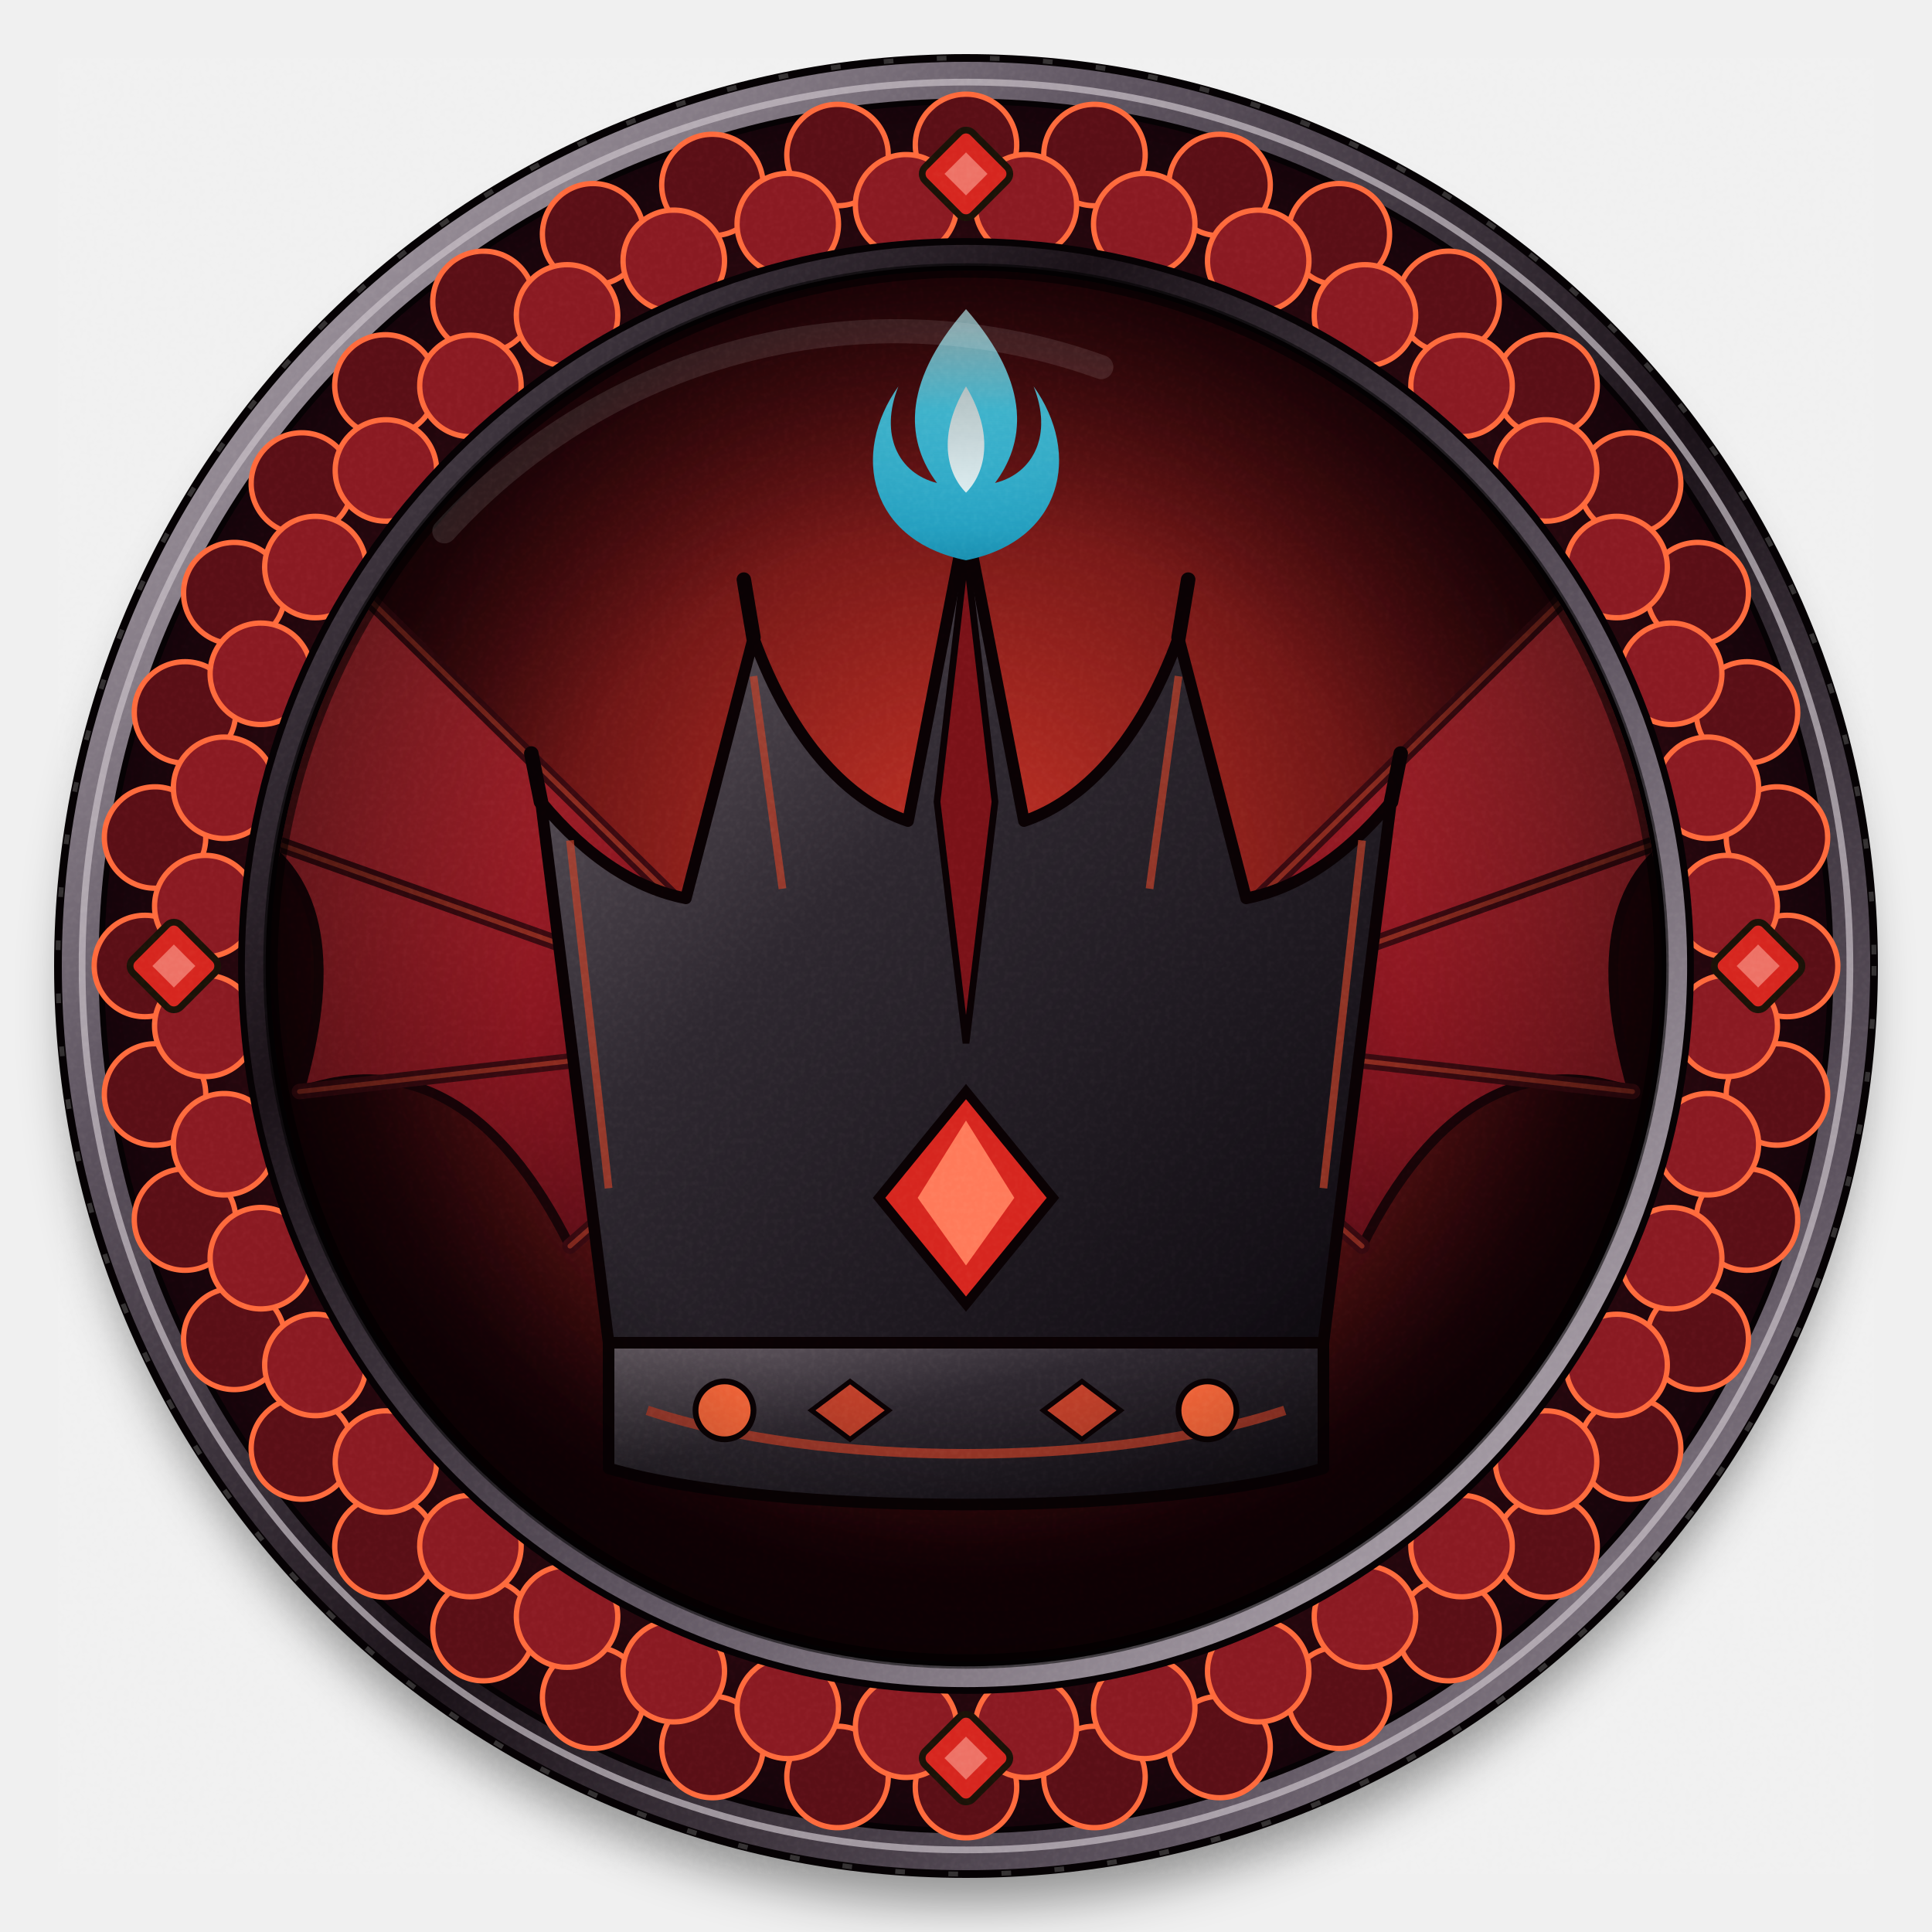
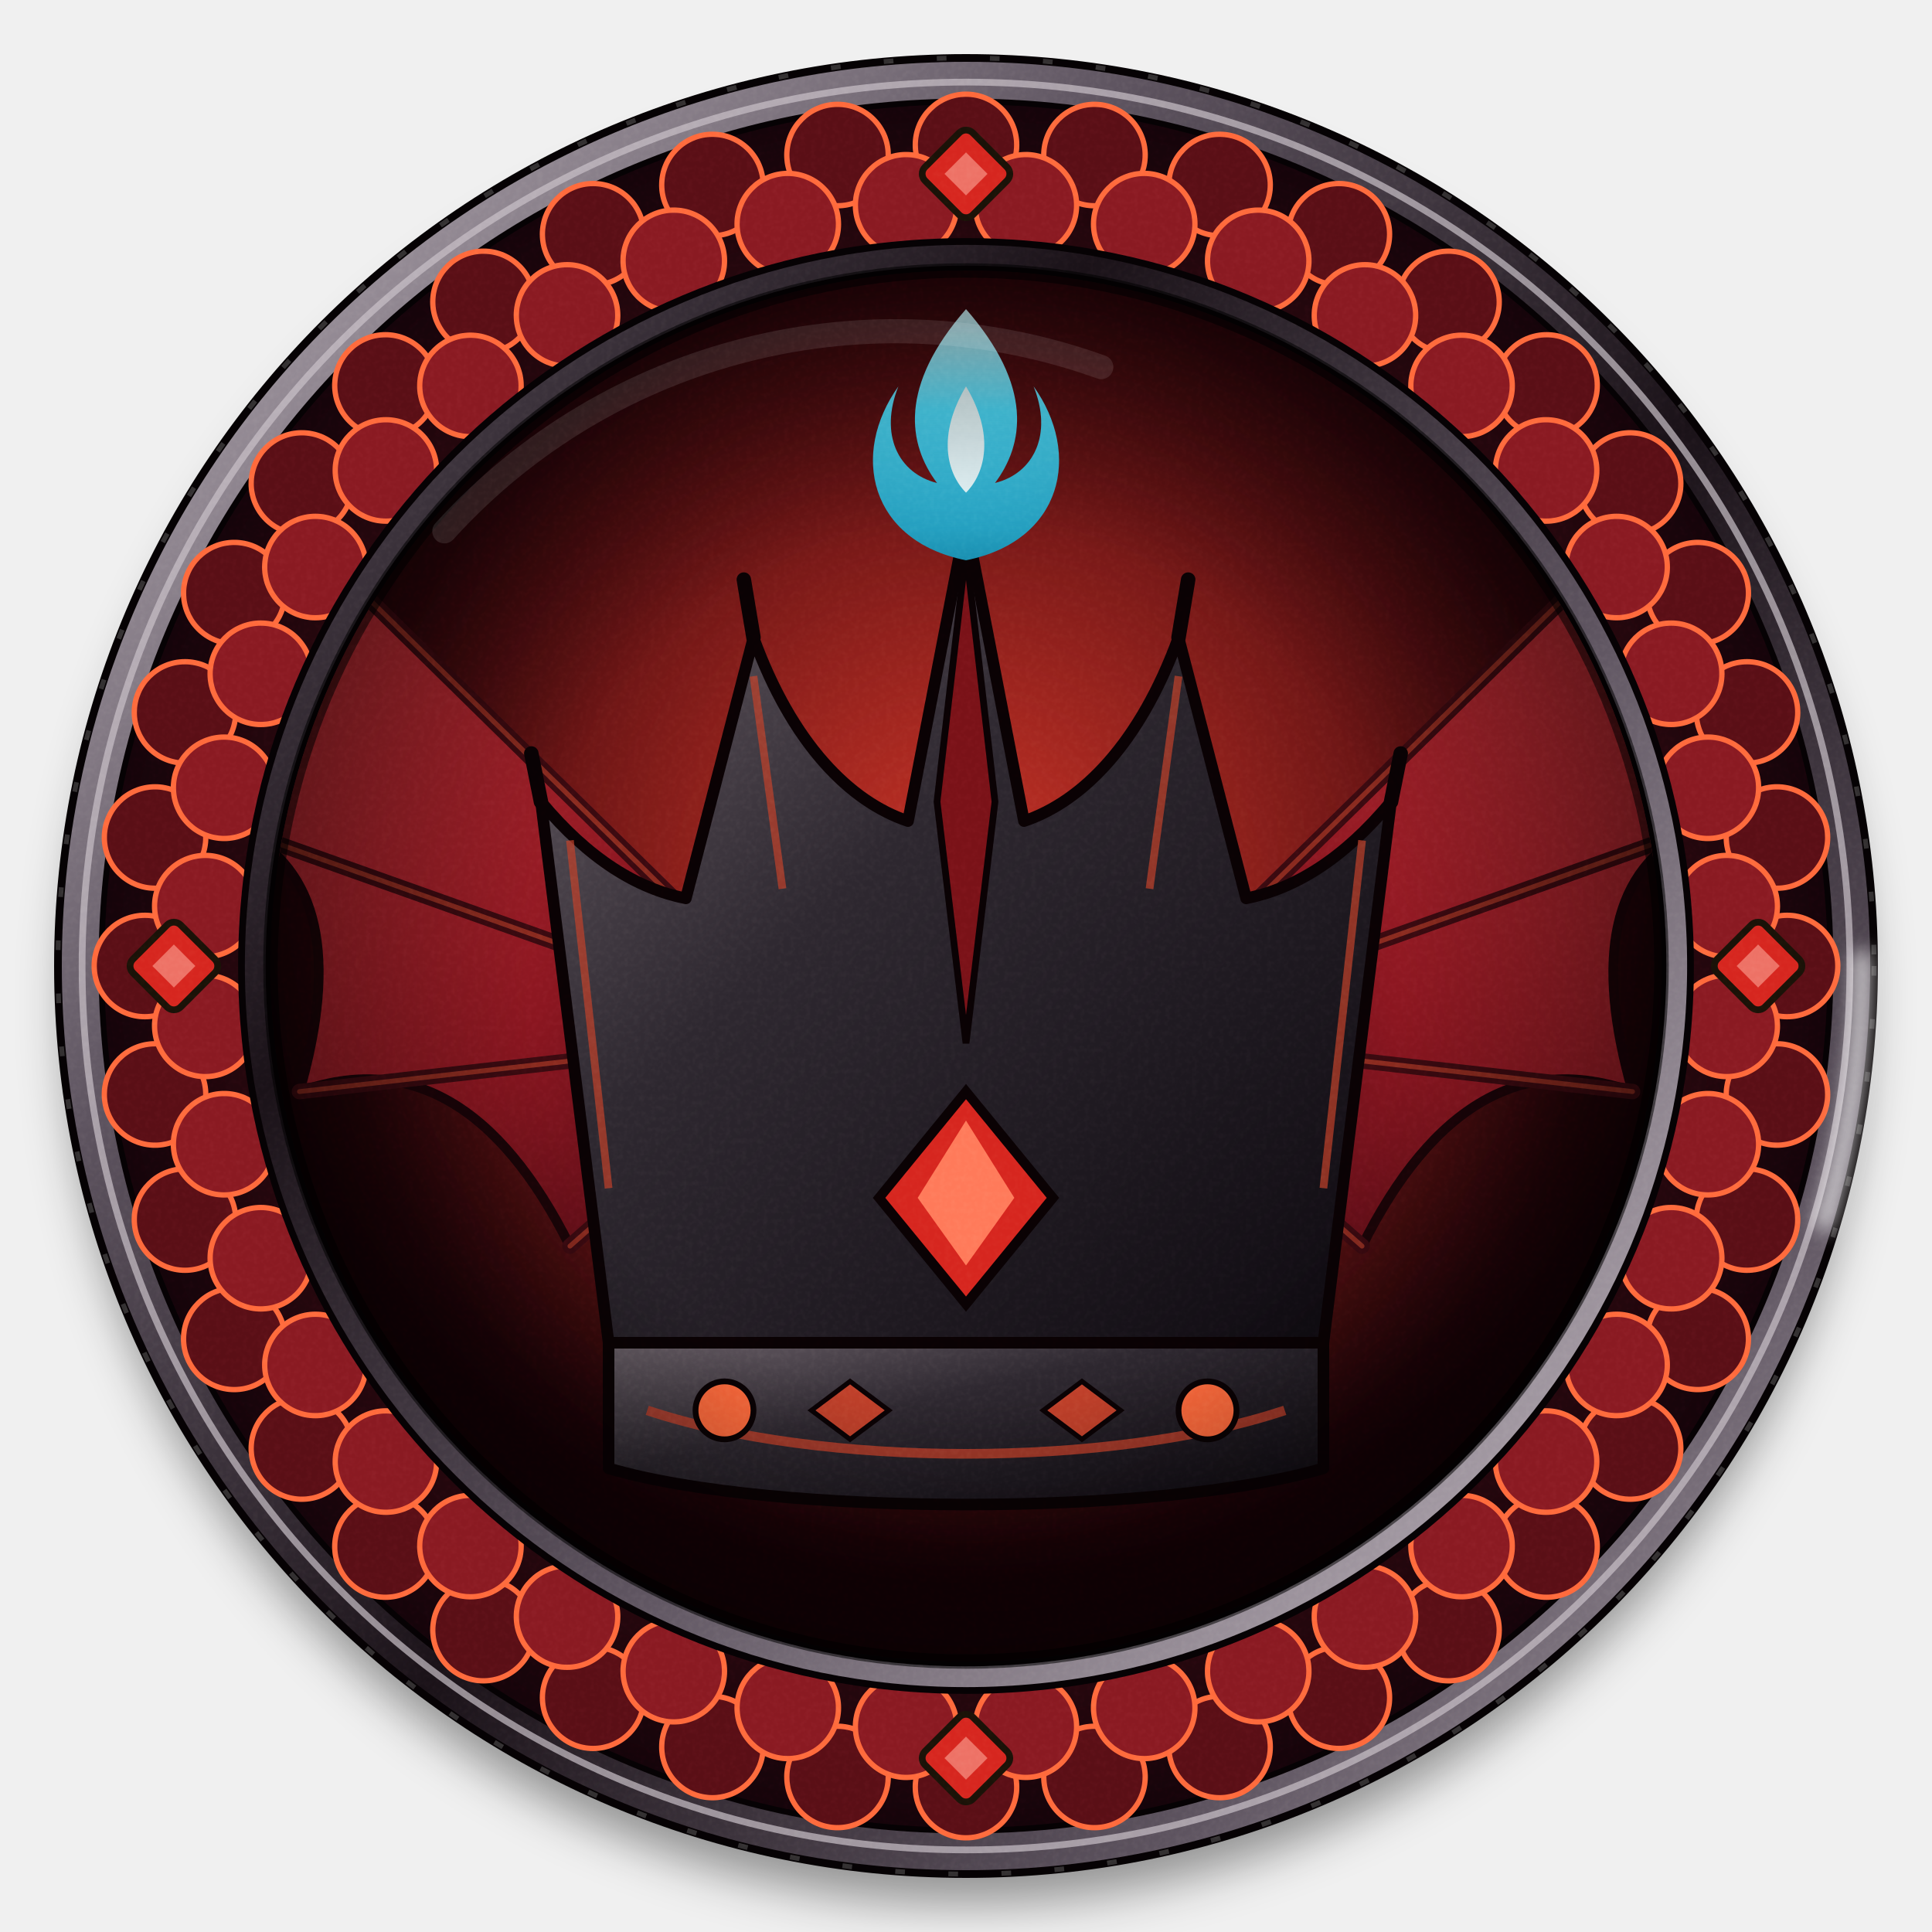
<svg xmlns="http://www.w3.org/2000/svg" width="400" height="400" viewBox="0 0 400 400" role="img" aria-label="Вальрадис">
  <defs>
-     <style>.v-flame{transform-box:fill-box;transform-origin:50% 100%;animation:v-fl 1.5s ease-in-out infinite alternate}@keyframes v-fl{from{transform:translate(200px,98px) scale(1,.9)}to{transform:translate(200px,98px) scale(.9,1.1)}}
+     <style>.v-br{transform-box:fill-box;transform-origin:center;animation:v-br 7s ease-in-out infinite alternate}@keyframes v-br{from{transform:translateY(1.5px) scale(.996)}to{transform:translateY(-2px) scale(1.012)}}.v-rim{transform-box:fill-box;transform-origin:center;animation:v-rim 8s linear infinite}@keyframes v-rim{to{transform:rotate(360deg)}}.v-gem{animation:v-gem 3s ease-in-out infinite}@keyframes v-gem{0%,100%{opacity:.7}50%{opacity:1}}.v-flame{transform-box:fill-box;transform-origin:50% 100%;animation:v-fl 1.5s ease-in-out infinite alternate}@keyframes v-fl{from{transform:translate(200px,98px) scale(1,.9)}to{transform:translate(200px,98px) scale(.9,1.1)}}
+ .v-wing{transform-box:fill-box;transform-origin:100% 55%;animation:v-wing 3.8s ease-in-out infinite alternate}@keyframes v-wing{from{transform:rotate(-3deg)}to{transform:rotate(4deg)}}
+ .v-pulse{animation:v-pulse 3s ease-in-out infinite alternate}@keyframes v-pulse{from{opacity:.55}to{opacity:1}}
+ .v-jw{animation:v-jw 1.8s ease-in-out infinite alternate}@keyframes v-jw{from{opacity:.45}to{opacity:1}}
+ .v-sc{animation:v-sc 3.6s ease-in-out infinite alternate}@keyframes v-sc{from{opacity:.72}to{opacity:1}}
.v-ash{opacity:0;animation:v-ash 6s ease-out infinite}@keyframes v-ash{0%{transform:translate(0,8px);opacity:0}25%{opacity:1}100%{transform:translate(-10px,-60px);opacity:0}}@media (prefers-reduced-motion:reduce){*{animation:none!important}}</style>
    <linearGradient id="v-metal" x1="0" y1="0" x2="1" y2="1">
      <stop offset="0" stop-color="#c9c0c8" />
      <stop offset=".3" stop-color="#5e5460" />
      <stop offset=".55" stop-color="#1a1218" />
      <stop offset=".8" stop-color="#5e5460" />
      <stop offset="1" stop-color="#c9c0c8" />
    </linearGradient>
    <linearGradient id="v-metal2" x1="1" y1="1" x2="0" y2="0">
      <stop offset="0" stop-color="#c9c0c8" />
      <stop offset=".4" stop-color="#5e5460" />
      <stop offset=".7" stop-color="#1a1218" />
      <stop offset="1" stop-color="#5e5460" />
    </linearGradient>
    <radialGradient id="v-field" cx="200" cy="178" r="150" gradientUnits="userSpaceOnUse">
      <stop offset="0" stop-color="#8a1a20" />
      <stop offset=".6" stop-color="#4a0a10" />
      <stop offset="1" stop-color="#150206" />
    </radialGradient>
    <radialGradient id="v-vig" cx="200" cy="200" r="146" gradientUnits="userSpaceOnUse">
      <stop offset=".62" stop-color="#000" stop-opacity="0" />
      <stop offset="1" stop-color="#000" stop-opacity=".46" />
    </radialGradient>
    <radialGradient id="v-ringfill" cx="200" cy="200" r="180" gradientUnits="userSpaceOnUse">
      <stop offset=".78" stop-color="#2a080e" />
      <stop offset="1" stop-color="#14040a" />
    </radialGradient>
    <filter id="v-bl" x="-30%" y="-30%" width="160%" height="160%">
      <feGaussianBlur stdDeviation="5" />
    </filter>
    <filter id="v-bl2" x="-50%" y="-50%" width="200%" height="200%">
      <feGaussianBlur stdDeviation="2" />
    </filter>
    <filter id="v-grain" x="0" y="0" width="100%" height="100%">
      <feTurbulence type="fractalNoise" baseFrequency=".9" numOctaves="2" seed="4" />
      <feColorMatrix type="matrix" values="0 0 0 0 1  0 0 0 0 .95  0 0 0 0 .85  0 0 0 .7 -.28" />
    </filter>
    <clipPath id="v-clip">
      <circle cx="200" cy="200" r="144" />
    </clipPath>
+     <clipPath id="v-rim">
+       <circle cx="200" cy="200" r="188" />
+     </clipPath>
    <linearGradient id="v-iron" x1="0" y1="0" x2="1" y2="1">
      <stop offset="0" stop-color="#6a6068" />
      <stop offset=".4" stop-color="#2e2830" />
      <stop offset="1" stop-color="#0e0a10" />
    </linearGradient>
    <linearGradient id="v-mem" x1="0" y1="0" x2="1" y2="1">
      <stop offset="0" stop-color="#d0343a" />
      <stop offset=".6" stop-color="#8a1620" />
      <stop offset="1" stop-color="#3a0710" />
    </linearGradient>
    <radialGradient id="v-aura">
      <stop offset="0" stop-color="#ff4a2a" stop-opacity=".5" />
      <stop offset="1" stop-color="#ff4a2a" stop-opacity="0" />
    </radialGradient>
    <linearGradient id="v-soul" x1="0" y1="1" x2="0" y2="0">
      <stop offset="0" stop-color="#1a8fb0" />
      <stop offset=".6" stop-color="#4fe0ff" />
      <stop offset="1" stop-color="#d8fbff" />
    </linearGradient>
  </defs>
  <circle cx="200" cy="208" r="186" fill="#000" opacity=".4" filter="url(#v-bl)" />
  <circle cx="200" cy="200" r="188" fill="url(#v-metal)" />
  <circle cx="200" cy="200" r="188" fill="none" stroke="#060204" stroke-width="1.6" />
  <circle cx="200" cy="200" r="183" fill="none" stroke="#c9c0c8" stroke-width="1.4" opacity=".7" />
  <circle cx="200" cy="200" r="179" fill="url(#v-ringfill)" stroke="#060204" stroke-width="1.2" />
-   <circle cx="370.0" cy="200.0" r="10.5" fill="#5a0f16" stroke="#ff6a3c" stroke-width="1.1" />
-   <circle cx="367.9" cy="226.6" r="10.5" fill="#5a0f16" stroke="#ff6a3c" stroke-width="1.1" />
-   <circle cx="361.7" cy="252.5" r="10.5" fill="#5a0f16" stroke="#ff6a3c" stroke-width="1.1" />
-   <circle cx="351.5" cy="277.2" r="10.5" fill="#5a0f16" stroke="#ff6a3c" stroke-width="1.1" />
-   <circle cx="337.5" cy="299.9" r="10.5" fill="#5a0f16" stroke="#ff6a3c" stroke-width="1.1" />
-   <circle cx="320.2" cy="320.2" r="10.5" fill="#5a0f16" stroke="#ff6a3c" stroke-width="1.1" />
-   <circle cx="299.9" cy="337.5" r="10.5" fill="#5a0f16" stroke="#ff6a3c" stroke-width="1.1" />
-   <circle cx="277.2" cy="351.5" r="10.5" fill="#5a0f16" stroke="#ff6a3c" stroke-width="1.1" />
-   <circle cx="252.5" cy="361.7" r="10.5" fill="#5a0f16" stroke="#ff6a3c" stroke-width="1.1" />
-   <circle cx="226.6" cy="367.9" r="10.5" fill="#5a0f16" stroke="#ff6a3c" stroke-width="1.1" />
-   <circle cx="200.0" cy="370.0" r="10.5" fill="#5a0f16" stroke="#ff6a3c" stroke-width="1.1" />
-   <circle cx="173.4" cy="367.9" r="10.5" fill="#5a0f16" stroke="#ff6a3c" stroke-width="1.1" />
-   <circle cx="147.5" cy="361.7" r="10.5" fill="#5a0f16" stroke="#ff6a3c" stroke-width="1.1" />
-   <circle cx="122.8" cy="351.5" r="10.5" fill="#5a0f16" stroke="#ff6a3c" stroke-width="1.1" />
-   <circle cx="100.1" cy="337.5" r="10.5" fill="#5a0f16" stroke="#ff6a3c" stroke-width="1.1" />
-   <circle cx="79.8" cy="320.2" r="10.5" fill="#5a0f16" stroke="#ff6a3c" stroke-width="1.1" />
-   <circle cx="62.5" cy="299.9" r="10.5" fill="#5a0f16" stroke="#ff6a3c" stroke-width="1.1" />
-   <circle cx="48.5" cy="277.2" r="10.5" fill="#5a0f16" stroke="#ff6a3c" stroke-width="1.1" />
-   <circle cx="38.3" cy="252.5" r="10.5" fill="#5a0f16" stroke="#ff6a3c" stroke-width="1.1" />
-   <circle cx="32.1" cy="226.6" r="10.5" fill="#5a0f16" stroke="#ff6a3c" stroke-width="1.1" />
-   <circle cx="30.0" cy="200.0" r="10.5" fill="#5a0f16" stroke="#ff6a3c" stroke-width="1.1" />
-   <circle cx="32.1" cy="173.4" r="10.5" fill="#5a0f16" stroke="#ff6a3c" stroke-width="1.1" />
-   <circle cx="38.3" cy="147.5" r="10.5" fill="#5a0f16" stroke="#ff6a3c" stroke-width="1.1" />
-   <circle cx="48.5" cy="122.8" r="10.5" fill="#5a0f16" stroke="#ff6a3c" stroke-width="1.1" />
-   <circle cx="62.5" cy="100.1" r="10.5" fill="#5a0f16" stroke="#ff6a3c" stroke-width="1.1" />
-   <circle cx="79.8" cy="79.8" r="10.5" fill="#5a0f16" stroke="#ff6a3c" stroke-width="1.1" />
-   <circle cx="100.1" cy="62.5" r="10.5" fill="#5a0f16" stroke="#ff6a3c" stroke-width="1.1" />
-   <circle cx="122.8" cy="48.5" r="10.5" fill="#5a0f16" stroke="#ff6a3c" stroke-width="1.1" />
-   <circle cx="147.5" cy="38.3" r="10.5" fill="#5a0f16" stroke="#ff6a3c" stroke-width="1.1" />
-   <circle cx="173.4" cy="32.1" r="10.5" fill="#5a0f16" stroke="#ff6a3c" stroke-width="1.1" />
-   <circle cx="200.0" cy="30.0" r="10.5" fill="#5a0f16" stroke="#ff6a3c" stroke-width="1.1" />
-   <circle cx="226.6" cy="32.1" r="10.5" fill="#5a0f16" stroke="#ff6a3c" stroke-width="1.1" />
-   <circle cx="252.5" cy="38.3" r="10.5" fill="#5a0f16" stroke="#ff6a3c" stroke-width="1.1" />
-   <circle cx="277.2" cy="48.5" r="10.5" fill="#5a0f16" stroke="#ff6a3c" stroke-width="1.1" />
-   <circle cx="299.9" cy="62.5" r="10.5" fill="#5a0f16" stroke="#ff6a3c" stroke-width="1.1" />
-   <circle cx="320.2" cy="79.8" r="10.5" fill="#5a0f16" stroke="#ff6a3c" stroke-width="1.1" />
-   <circle cx="337.5" cy="100.1" r="10.5" fill="#5a0f16" stroke="#ff6a3c" stroke-width="1.1" />
-   <circle cx="351.5" cy="122.8" r="10.5" fill="#5a0f16" stroke="#ff6a3c" stroke-width="1.1" />
-   <circle cx="361.7" cy="147.5" r="10.5" fill="#5a0f16" stroke="#ff6a3c" stroke-width="1.1" />
-   <circle cx="367.9" cy="173.4" r="10.5" fill="#5a0f16" stroke="#ff6a3c" stroke-width="1.1" />
-   <circle cx="357.5" cy="212.4" r="10.5" fill="#8a1a22" stroke="#ff6a3c" stroke-width="1.1" />
-   <circle cx="353.6" cy="236.9" r="10.5" fill="#8a1a22" stroke="#ff6a3c" stroke-width="1.1" />
-   <circle cx="346.0" cy="260.5" r="10.5" fill="#8a1a22" stroke="#ff6a3c" stroke-width="1.1" />
-   <circle cx="334.7" cy="282.6" r="10.5" fill="#8a1a22" stroke="#ff6a3c" stroke-width="1.1" />
-   <circle cx="320.1" cy="302.6" r="10.5" fill="#8a1a22" stroke="#ff6a3c" stroke-width="1.1" />
-   <circle cx="302.6" cy="320.1" r="10.5" fill="#8a1a22" stroke="#ff6a3c" stroke-width="1.1" />
-   <circle cx="282.6" cy="334.7" r="10.5" fill="#8a1a22" stroke="#ff6a3c" stroke-width="1.1" />
-   <circle cx="260.5" cy="346.0" r="10.5" fill="#8a1a22" stroke="#ff6a3c" stroke-width="1.1" />
-   <circle cx="236.9" cy="353.6" r="10.5" fill="#8a1a22" stroke="#ff6a3c" stroke-width="1.1" />
-   <circle cx="212.4" cy="357.5" r="10.5" fill="#8a1a22" stroke="#ff6a3c" stroke-width="1.1" />
-   <circle cx="187.6" cy="357.5" r="10.5" fill="#8a1a22" stroke="#ff6a3c" stroke-width="1.1" />
-   <circle cx="163.1" cy="353.6" r="10.5" fill="#8a1a22" stroke="#ff6a3c" stroke-width="1.1" />
-   <circle cx="139.5" cy="346.0" r="10.5" fill="#8a1a22" stroke="#ff6a3c" stroke-width="1.1" />
-   <circle cx="117.4" cy="334.7" r="10.5" fill="#8a1a22" stroke="#ff6a3c" stroke-width="1.1" />
-   <circle cx="97.4" cy="320.1" r="10.5" fill="#8a1a22" stroke="#ff6a3c" stroke-width="1.1" />
-   <circle cx="79.9" cy="302.6" r="10.5" fill="#8a1a22" stroke="#ff6a3c" stroke-width="1.1" />
-   <circle cx="65.3" cy="282.6" r="10.5" fill="#8a1a22" stroke="#ff6a3c" stroke-width="1.1" />
-   <circle cx="54.0" cy="260.5" r="10.5" fill="#8a1a22" stroke="#ff6a3c" stroke-width="1.1" />
-   <circle cx="46.4" cy="236.9" r="10.5" fill="#8a1a22" stroke="#ff6a3c" stroke-width="1.1" />
-   <circle cx="42.5" cy="212.4" r="10.5" fill="#8a1a22" stroke="#ff6a3c" stroke-width="1.1" />
-   <circle cx="42.5" cy="187.6" r="10.5" fill="#8a1a22" stroke="#ff6a3c" stroke-width="1.1" />
-   <circle cx="46.4" cy="163.1" r="10.5" fill="#8a1a22" stroke="#ff6a3c" stroke-width="1.1" />
-   <circle cx="54.0" cy="139.5" r="10.5" fill="#8a1a22" stroke="#ff6a3c" stroke-width="1.1" />
-   <circle cx="65.3" cy="117.4" r="10.5" fill="#8a1a22" stroke="#ff6a3c" stroke-width="1.1" />
-   <circle cx="79.9" cy="97.4" r="10.5" fill="#8a1a22" stroke="#ff6a3c" stroke-width="1.1" />
-   <circle cx="97.4" cy="79.9" r="10.5" fill="#8a1a22" stroke="#ff6a3c" stroke-width="1.1" />
-   <circle cx="117.4" cy="65.3" r="10.5" fill="#8a1a22" stroke="#ff6a3c" stroke-width="1.1" />
-   <circle cx="139.5" cy="54.0" r="10.5" fill="#8a1a22" stroke="#ff6a3c" stroke-width="1.1" />
-   <circle cx="163.1" cy="46.4" r="10.5" fill="#8a1a22" stroke="#ff6a3c" stroke-width="1.1" />
-   <circle cx="187.6" cy="42.5" r="10.5" fill="#8a1a22" stroke="#ff6a3c" stroke-width="1.1" />
-   <circle cx="212.4" cy="42.5" r="10.5" fill="#8a1a22" stroke="#ff6a3c" stroke-width="1.1" />
-   <circle cx="236.9" cy="46.4" r="10.5" fill="#8a1a22" stroke="#ff6a3c" stroke-width="1.1" />
-   <circle cx="260.5" cy="54.0" r="10.5" fill="#8a1a22" stroke="#ff6a3c" stroke-width="1.1" />
-   <circle cx="282.6" cy="65.3" r="10.5" fill="#8a1a22" stroke="#ff6a3c" stroke-width="1.1" />
-   <circle cx="302.6" cy="79.9" r="10.5" fill="#8a1a22" stroke="#ff6a3c" stroke-width="1.1" />
-   <circle cx="320.1" cy="97.4" r="10.5" fill="#8a1a22" stroke="#ff6a3c" stroke-width="1.1" />
-   <circle cx="334.7" cy="117.4" r="10.5" fill="#8a1a22" stroke="#ff6a3c" stroke-width="1.1" />
-   <circle cx="346.0" cy="139.5" r="10.5" fill="#8a1a22" stroke="#ff6a3c" stroke-width="1.1" />
-   <circle cx="353.6" cy="163.1" r="10.5" fill="#8a1a22" stroke="#ff6a3c" stroke-width="1.1" />
-   <circle cx="357.5" cy="187.6" r="10.5" fill="#8a1a22" stroke="#ff6a3c" stroke-width="1.1" />
+   <circle class="v-sc" style="animation-delay:0.0s" cx="370.0" cy="200.0" r="10.5" fill="#5a0f16" stroke="#ff6a3c" stroke-width="1.1" />
+   <circle class="v-sc" style="animation-delay:0.4s" cx="367.9" cy="226.6" r="10.5" fill="#5a0f16" stroke="#ff6a3c" stroke-width="1.1" />
+   <circle class="v-sc" style="animation-delay:0.8s" cx="361.7" cy="252.5" r="10.5" fill="#5a0f16" stroke="#ff6a3c" stroke-width="1.1" />
+   <circle class="v-sc" style="animation-delay:1.2s" cx="351.5" cy="277.2" r="10.5" fill="#5a0f16" stroke="#ff6a3c" stroke-width="1.1" />
+   <circle class="v-sc" style="animation-delay:1.6s" cx="337.5" cy="299.9" r="10.5" fill="#5a0f16" stroke="#ff6a3c" stroke-width="1.1" />
+   <circle class="v-sc" style="animation-delay:2.0s" cx="320.2" cy="320.2" r="10.5" fill="#5a0f16" stroke="#ff6a3c" stroke-width="1.1" />
+   <circle class="v-sc" style="animation-delay:2.4s" cx="299.9" cy="337.5" r="10.5" fill="#5a0f16" stroke="#ff6a3c" stroke-width="1.1" />
+   <circle class="v-sc" style="animation-delay:2.8s" cx="277.2" cy="351.5" r="10.5" fill="#5a0f16" stroke="#ff6a3c" stroke-width="1.1" />
+   <circle class="v-sc" style="animation-delay:3.2s" cx="252.5" cy="361.7" r="10.5" fill="#5a0f16" stroke="#ff6a3c" stroke-width="1.1" />
+   <circle class="v-sc" style="animation-delay:0.0s" cx="226.6" cy="367.9" r="10.5" fill="#5a0f16" stroke="#ff6a3c" stroke-width="1.1" />
+   <circle class="v-sc" style="animation-delay:0.4s" cx="200.0" cy="370.0" r="10.5" fill="#5a0f16" stroke="#ff6a3c" stroke-width="1.1" />
+   <circle class="v-sc" style="animation-delay:0.8s" cx="173.4" cy="367.9" r="10.5" fill="#5a0f16" stroke="#ff6a3c" stroke-width="1.1" />
+   <circle class="v-sc" style="animation-delay:1.2s" cx="147.5" cy="361.7" r="10.5" fill="#5a0f16" stroke="#ff6a3c" stroke-width="1.1" />
+   <circle class="v-sc" style="animation-delay:1.6s" cx="122.8" cy="351.5" r="10.5" fill="#5a0f16" stroke="#ff6a3c" stroke-width="1.1" />
+   <circle class="v-sc" style="animation-delay:2.0s" cx="100.1" cy="337.5" r="10.5" fill="#5a0f16" stroke="#ff6a3c" stroke-width="1.1" />
+   <circle class="v-sc" style="animation-delay:2.4s" cx="79.8" cy="320.2" r="10.5" fill="#5a0f16" stroke="#ff6a3c" stroke-width="1.1" />
+   <circle class="v-sc" style="animation-delay:2.8s" cx="62.5" cy="299.9" r="10.5" fill="#5a0f16" stroke="#ff6a3c" stroke-width="1.1" />
+   <circle class="v-sc" style="animation-delay:3.2s" cx="48.5" cy="277.2" r="10.5" fill="#5a0f16" stroke="#ff6a3c" stroke-width="1.1" />
+   <circle class="v-sc" style="animation-delay:0.0s" cx="38.3" cy="252.5" r="10.5" fill="#5a0f16" stroke="#ff6a3c" stroke-width="1.1" />
+   <circle class="v-sc" style="animation-delay:0.4s" cx="32.1" cy="226.6" r="10.5" fill="#5a0f16" stroke="#ff6a3c" stroke-width="1.1" />
+   <circle class="v-sc" style="animation-delay:0.8s" cx="30.0" cy="200.0" r="10.5" fill="#5a0f16" stroke="#ff6a3c" stroke-width="1.1" />
+   <circle class="v-sc" style="animation-delay:1.2s" cx="32.1" cy="173.4" r="10.5" fill="#5a0f16" stroke="#ff6a3c" stroke-width="1.1" />
+   <circle class="v-sc" style="animation-delay:1.6s" cx="38.3" cy="147.5" r="10.5" fill="#5a0f16" stroke="#ff6a3c" stroke-width="1.1" />
+   <circle class="v-sc" style="animation-delay:2.0s" cx="48.5" cy="122.8" r="10.5" fill="#5a0f16" stroke="#ff6a3c" stroke-width="1.1" />
+   <circle class="v-sc" style="animation-delay:2.4s" cx="62.5" cy="100.1" r="10.5" fill="#5a0f16" stroke="#ff6a3c" stroke-width="1.1" />
+   <circle class="v-sc" style="animation-delay:2.8s" cx="79.8" cy="79.8" r="10.5" fill="#5a0f16" stroke="#ff6a3c" stroke-width="1.1" />
+   <circle class="v-sc" style="animation-delay:3.2s" cx="100.1" cy="62.5" r="10.5" fill="#5a0f16" stroke="#ff6a3c" stroke-width="1.1" />
+   <circle class="v-sc" style="animation-delay:0.0s" cx="122.8" cy="48.5" r="10.5" fill="#5a0f16" stroke="#ff6a3c" stroke-width="1.1" />
+   <circle class="v-sc" style="animation-delay:0.4s" cx="147.5" cy="38.3" r="10.5" fill="#5a0f16" stroke="#ff6a3c" stroke-width="1.1" />
+   <circle class="v-sc" style="animation-delay:0.8s" cx="173.4" cy="32.1" r="10.5" fill="#5a0f16" stroke="#ff6a3c" stroke-width="1.1" />
+   <circle class="v-sc" style="animation-delay:1.2s" cx="200.0" cy="30.0" r="10.5" fill="#5a0f16" stroke="#ff6a3c" stroke-width="1.1" />
+   <circle class="v-sc" style="animation-delay:1.6s" cx="226.6" cy="32.1" r="10.5" fill="#5a0f16" stroke="#ff6a3c" stroke-width="1.1" />
+   <circle class="v-sc" style="animation-delay:2.0s" cx="252.5" cy="38.3" r="10.5" fill="#5a0f16" stroke="#ff6a3c" stroke-width="1.1" />
+   <circle class="v-sc" style="animation-delay:2.4s" cx="277.2" cy="48.5" r="10.5" fill="#5a0f16" stroke="#ff6a3c" stroke-width="1.1" />
+   <circle class="v-sc" style="animation-delay:2.8s" cx="299.9" cy="62.5" r="10.5" fill="#5a0f16" stroke="#ff6a3c" stroke-width="1.1" />
+   <circle class="v-sc" style="animation-delay:3.2s" cx="320.2" cy="79.8" r="10.5" fill="#5a0f16" stroke="#ff6a3c" stroke-width="1.1" />
+   <circle class="v-sc" style="animation-delay:0.0s" cx="337.5" cy="100.1" r="10.5" fill="#5a0f16" stroke="#ff6a3c" stroke-width="1.1" />
+   <circle class="v-sc" style="animation-delay:0.4s" cx="351.5" cy="122.8" r="10.5" fill="#5a0f16" stroke="#ff6a3c" stroke-width="1.1" />
+   <circle class="v-sc" style="animation-delay:0.8s" cx="361.7" cy="147.5" r="10.5" fill="#5a0f16" stroke="#ff6a3c" stroke-width="1.1" />
+   <circle class="v-sc" style="animation-delay:1.2s" cx="367.9" cy="173.4" r="10.5" fill="#5a0f16" stroke="#ff6a3c" stroke-width="1.1" />
+   <circle class="v-sc" style="animation-delay:0.2s" cx="357.5" cy="212.4" r="10.5" fill="#8a1a22" stroke="#ff6a3c" stroke-width="1.1" />
+   <circle class="v-sc" style="animation-delay:0.6s" cx="353.6" cy="236.9" r="10.5" fill="#8a1a22" stroke="#ff6a3c" stroke-width="1.1" />
+   <circle class="v-sc" style="animation-delay:1.0s" cx="346.0" cy="260.5" r="10.5" fill="#8a1a22" stroke="#ff6a3c" stroke-width="1.1" />
+   <circle class="v-sc" style="animation-delay:1.4s" cx="334.7" cy="282.6" r="10.5" fill="#8a1a22" stroke="#ff6a3c" stroke-width="1.1" />
+   <circle class="v-sc" style="animation-delay:1.8s" cx="320.1" cy="302.6" r="10.5" fill="#8a1a22" stroke="#ff6a3c" stroke-width="1.1" />
+   <circle class="v-sc" style="animation-delay:2.2s" cx="302.6" cy="320.1" r="10.5" fill="#8a1a22" stroke="#ff6a3c" stroke-width="1.1" />
+   <circle class="v-sc" style="animation-delay:2.6s" cx="282.6" cy="334.7" r="10.5" fill="#8a1a22" stroke="#ff6a3c" stroke-width="1.1" />
+   <circle class="v-sc" style="animation-delay:3.0s" cx="260.5" cy="346.0" r="10.5" fill="#8a1a22" stroke="#ff6a3c" stroke-width="1.1" />
+   <circle class="v-sc" style="animation-delay:3.4s" cx="236.9" cy="353.6" r="10.5" fill="#8a1a22" stroke="#ff6a3c" stroke-width="1.1" />
+   <circle class="v-sc" style="animation-delay:0.2s" cx="212.4" cy="357.5" r="10.5" fill="#8a1a22" stroke="#ff6a3c" stroke-width="1.1" />
+   <circle class="v-sc" style="animation-delay:0.6s" cx="187.6" cy="357.5" r="10.5" fill="#8a1a22" stroke="#ff6a3c" stroke-width="1.1" />
+   <circle class="v-sc" style="animation-delay:1.0s" cx="163.1" cy="353.6" r="10.5" fill="#8a1a22" stroke="#ff6a3c" stroke-width="1.1" />
+   <circle class="v-sc" style="animation-delay:1.4s" cx="139.5" cy="346.0" r="10.5" fill="#8a1a22" stroke="#ff6a3c" stroke-width="1.1" />
+   <circle class="v-sc" style="animation-delay:1.8s" cx="117.4" cy="334.7" r="10.5" fill="#8a1a22" stroke="#ff6a3c" stroke-width="1.1" />
+   <circle class="v-sc" style="animation-delay:2.2s" cx="97.4" cy="320.1" r="10.5" fill="#8a1a22" stroke="#ff6a3c" stroke-width="1.1" />
+   <circle class="v-sc" style="animation-delay:2.6s" cx="79.9" cy="302.6" r="10.5" fill="#8a1a22" stroke="#ff6a3c" stroke-width="1.1" />
+   <circle class="v-sc" style="animation-delay:3.0s" cx="65.3" cy="282.6" r="10.5" fill="#8a1a22" stroke="#ff6a3c" stroke-width="1.1" />
+   <circle class="v-sc" style="animation-delay:3.4s" cx="54.0" cy="260.5" r="10.5" fill="#8a1a22" stroke="#ff6a3c" stroke-width="1.1" />
+   <circle class="v-sc" style="animation-delay:0.2s" cx="46.4" cy="236.9" r="10.5" fill="#8a1a22" stroke="#ff6a3c" stroke-width="1.1" />
+   <circle class="v-sc" style="animation-delay:0.6s" cx="42.5" cy="212.4" r="10.5" fill="#8a1a22" stroke="#ff6a3c" stroke-width="1.1" />
+   <circle class="v-sc" style="animation-delay:1.0s" cx="42.5" cy="187.6" r="10.5" fill="#8a1a22" stroke="#ff6a3c" stroke-width="1.1" />
+   <circle class="v-sc" style="animation-delay:1.4s" cx="46.4" cy="163.1" r="10.5" fill="#8a1a22" stroke="#ff6a3c" stroke-width="1.1" />
+   <circle class="v-sc" style="animation-delay:1.8s" cx="54.0" cy="139.5" r="10.5" fill="#8a1a22" stroke="#ff6a3c" stroke-width="1.1" />
+   <circle class="v-sc" style="animation-delay:2.2s" cx="65.3" cy="117.4" r="10.5" fill="#8a1a22" stroke="#ff6a3c" stroke-width="1.1" />
+   <circle class="v-sc" style="animation-delay:2.6s" cx="79.9" cy="97.4" r="10.5" fill="#8a1a22" stroke="#ff6a3c" stroke-width="1.1" />
+   <circle class="v-sc" style="animation-delay:3.0s" cx="97.4" cy="79.9" r="10.5" fill="#8a1a22" stroke="#ff6a3c" stroke-width="1.1" />
+   <circle class="v-sc" style="animation-delay:3.4s" cx="117.4" cy="65.3" r="10.5" fill="#8a1a22" stroke="#ff6a3c" stroke-width="1.1" />
+   <circle class="v-sc" style="animation-delay:0.2s" cx="139.5" cy="54.0" r="10.5" fill="#8a1a22" stroke="#ff6a3c" stroke-width="1.1" />
+   <circle class="v-sc" style="animation-delay:0.6s" cx="163.1" cy="46.4" r="10.5" fill="#8a1a22" stroke="#ff6a3c" stroke-width="1.1" />
+   <circle class="v-sc" style="animation-delay:1.0s" cx="187.6" cy="42.5" r="10.5" fill="#8a1a22" stroke="#ff6a3c" stroke-width="1.1" />
+   <circle class="v-sc" style="animation-delay:1.4s" cx="212.4" cy="42.5" r="10.5" fill="#8a1a22" stroke="#ff6a3c" stroke-width="1.1" />
+   <circle class="v-sc" style="animation-delay:1.8s" cx="236.9" cy="46.4" r="10.5" fill="#8a1a22" stroke="#ff6a3c" stroke-width="1.1" />
+   <circle class="v-sc" style="animation-delay:2.2s" cx="260.5" cy="54.0" r="10.5" fill="#8a1a22" stroke="#ff6a3c" stroke-width="1.1" />
+   <circle class="v-sc" style="animation-delay:2.6s" cx="282.6" cy="65.3" r="10.5" fill="#8a1a22" stroke="#ff6a3c" stroke-width="1.1" />
+   <circle class="v-sc" style="animation-delay:3.0s" cx="302.6" cy="79.9" r="10.5" fill="#8a1a22" stroke="#ff6a3c" stroke-width="1.1" />
+   <circle class="v-sc" style="animation-delay:3.4s" cx="320.1" cy="97.4" r="10.5" fill="#8a1a22" stroke="#ff6a3c" stroke-width="1.1" />
+   <circle class="v-sc" style="animation-delay:0.2s" cx="334.7" cy="117.4" r="10.5" fill="#8a1a22" stroke="#ff6a3c" stroke-width="1.1" />
+   <circle class="v-sc" style="animation-delay:0.6s" cx="346.0" cy="139.5" r="10.5" fill="#8a1a22" stroke="#ff6a3c" stroke-width="1.1" />
+   <circle class="v-sc" style="animation-delay:1.0s" cx="353.6" cy="163.1" r="10.5" fill="#8a1a22" stroke="#ff6a3c" stroke-width="1.1" />
+   <circle class="v-sc" style="animation-delay:1.4s" cx="357.5" cy="187.6" r="10.5" fill="#8a1a22" stroke="#ff6a3c" stroke-width="1.1" />
  <circle cx="200" cy="200" r="150" fill="url(#v-metal2)" stroke="#060204" stroke-width="1.4" />
  <circle cx="200" cy="200" r="145" fill="#060204" />
  <circle cx="200" cy="200" r="144" fill="url(#v-field)" />
  <g clip-path="url(#v-clip)">
-     <circle cx="200" cy="190" r="130" fill="url(#v-aura)" />
-     <g>
-       <path d="M168,214 L56,104 Q72,148 50,172 Q74,184 62,226 Q96,214 118,258 Q142,236 172,252 Z" fill="url(#v-mem)" stroke="#1a0408" stroke-width="2" stroke-linejoin="round" />
-       <path d="M168,214 L56,104 M168,214 L50,172 M168,214 L62,226 M168,214 L118,258" stroke="#3a0a10" stroke-width="3.2" stroke-linecap="round" />
-       <path d="M168,214 L56,104 M168,214 L50,172 M168,214 L62,226 M168,214 L118,258" stroke="#c0402a" stroke-width="1" opacity=".6" stroke-linecap="round" />
-       <path d="M60,108 l-8,-8 l14,2 Z" fill="#1a0408" />
-     </g>
-     <g transform="translate(400,0) scale(-1,1)">
-       <g>
+     <g class="v-br">
+       <circle class="v-pulse" cx="200" cy="190" r="130" fill="url(#v-aura)" />
+       <g class="v-wing">
        <path d="M168,214 L56,104 Q72,148 50,172 Q74,184 62,226 Q96,214 118,258 Q142,236 172,252 Z" fill="url(#v-mem)" stroke="#1a0408" stroke-width="2" stroke-linejoin="round" />
        <path d="M168,214 L56,104 M168,214 L50,172 M168,214 L62,226 M168,214 L118,258" stroke="#3a0a10" stroke-width="3.2" stroke-linecap="round" />
        <path d="M168,214 L56,104 M168,214 L50,172 M168,214 L62,226 M168,214 L118,258" stroke="#c0402a" stroke-width="1" opacity=".6" stroke-linecap="round" />
        <path d="M60,108 l-8,-8 l14,2 Z" fill="#1a0408" />
      </g>
+       <g transform="translate(400,0) scale(-1,1)">
+         <g class="v-wing">
+           <path d="M168,214 L56,104 Q72,148 50,172 Q74,184 62,226 Q96,214 118,258 Q142,236 172,252 Z" fill="url(#v-mem)" stroke="#1a0408" stroke-width="2" stroke-linejoin="round" />
+           <path d="M168,214 L56,104 M168,214 L50,172 M168,214 L62,226 M168,214 L118,258" stroke="#3a0a10" stroke-width="3.2" stroke-linecap="round" />
+           <path d="M168,214 L56,104 M168,214 L50,172 M168,214 L62,226 M168,214 L118,258" stroke="#c0402a" stroke-width="1" opacity=".6" stroke-linecap="round" />
+           <path d="M60,108 l-8,-8 l14,2 Z" fill="#1a0408" />
+         </g>
+       </g>
+       <g transform="translate(0 16)">
+         <g>
+           <path d="M126,262 L112,150 C122,162 132,168 142,170 L156,116 C164,138 176,150 188,154 L200,92 L212,154 C224,150 236,138 244,116 L258,170 C268,168 278,162 288,150 L274,262 Z" fill="url(#v-iron)" stroke="#0a0204" stroke-width="2.4" stroke-linejoin="round" />
+           <path d="M126,262 H274 V288 C240,298 160,298 126,288 Z" fill="url(#v-iron)" stroke="#0a0204" stroke-width="2.4" stroke-linejoin="round" />
+           <path d="M134,276 C170,288 230,288 266,276" fill="none" stroke="#c0402a" stroke-width="2" opacity=".8" />
+           <path d="M200,98 L206,150 L200,200 L194,150 Z" fill="#7a1218" stroke="#0a0204" stroke-width="1.4" />
+           <path d="M156,124 L162,168 M244,124 L238,168 M118,158 L126,230 M282,158 L274,230" stroke="#c0402a" stroke-width="1.6" opacity=".7" />
+           <path d="M200,210 L218,232 L200,254 L182,232 Z" fill="#d6261f" stroke="#0a0204" stroke-width="2" />
+           <path class="v-jw" d="M200,216 L210,232 L200,246 L190,232 Z" fill="#ff7a5a" />
+           <g fill="#ff6a3c" stroke="#0a0204" stroke-width="1.2">
+             <circle cx="150" cy="276" r="6" />
+             <circle cx="250" cy="276" r="6" />
+           </g>
+           <path d="M168,276 L176,270 L184,276 L176,282 Z M216,276 L224,270 L232,276 L224,282 Z" fill="#c0402a" stroke="#0a0204" stroke-width="1" />
+           <path d="M112,150 L110,140 M156,116 L154,104 M200,92 L200,80 M244,116 L246,104 M288,150 L290,140" stroke="#0a0204" stroke-width="3" stroke-linecap="round" />
+         </g>
+       </g>
+       <g class="v-flame" transform="translate(200 98)">
+         <path d="M0,-34 C-14,-18 -12,-6 -6,2 C-14,0 -18,-8 -14,-18 C-24,-4 -20,14 0,18 C20,14 24,-4 14,-18 C18,-8 14,0 6,2 C12,-6 14,-18 0,-34 Z" fill="url(#v-soul)" />
+         <path d="M0,-18 C-6,-8 -4,0 0,4 C4,0 6,-8 0,-18 Z" fill="#eafcff" />
+       </g>
+       <circle class="v-ash" cx="84" cy="300" r="2" fill="#ff8a4a" style="animation-delay:0s" />
+       <circle class="v-ash" cx="316" cy="296" r="2.2" fill="#ff8a4a" style="animation-delay:-1.3s" />
+       <circle class="v-ash" cx="110" cy="330" r="1.6" fill="#ff8a4a" style="animation-delay:-2.6s" />
+       <circle class="v-ash" cx="290" cy="332" r="1.8" fill="#ff8a4a" style="animation-delay:-3.9s" />
+       <circle class="v-ash" cx="62" cy="250" r="1.6" fill="#ff8a4a" style="animation-delay:-5s" />
+       <circle class="v-ash" cx="340" cy="254" r="1.8" fill="#ff8a4a" style="animation-delay:-0.8s" />
+       <circle class="v-ash" cx="146" cy="320" r="1.4" fill="#ff8a4a" style="animation-delay:-4.4s" />
+       <circle class="v-ash" cx="258" cy="322" r="1.4" fill="#ff8a4a" style="animation-delay:-2s" />
    </g>
-     <g transform="translate(0 16)">
-       <g>
-         <path d="M126,262 L112,150 C122,162 132,168 142,170 L156,116 C164,138 176,150 188,154 L200,92 L212,154 C224,150 236,138 244,116 L258,170 C268,168 278,162 288,150 L274,262 Z" fill="url(#v-iron)" stroke="#0a0204" stroke-width="2.4" stroke-linejoin="round" />
-         <path d="M126,262 H274 V288 C240,298 160,298 126,288 Z" fill="url(#v-iron)" stroke="#0a0204" stroke-width="2.4" stroke-linejoin="round" />
-         <path d="M134,276 C170,288 230,288 266,276" fill="none" stroke="#c0402a" stroke-width="2" opacity=".8" />
-         <path d="M200,98 L206,150 L200,200 L194,150 Z" fill="#7a1218" stroke="#0a0204" stroke-width="1.4" />
-         <path d="M156,124 L162,168 M244,124 L238,168 M118,158 L126,230 M282,158 L274,230" stroke="#c0402a" stroke-width="1.6" opacity=".7" />
-         <path d="M200,210 L218,232 L200,254 L182,232 Z" fill="#d6261f" stroke="#0a0204" stroke-width="2" />
-         <path d="M200,216 L210,232 L200,246 L190,232 Z" fill="#ff7a5a" />
-         <g fill="#ff6a3c" stroke="#0a0204" stroke-width="1.2">
-           <circle cx="150" cy="276" r="6" />
-           <circle cx="250" cy="276" r="6" />
-         </g>
-         <path d="M168,276 L176,270 L184,276 L176,282 Z M216,276 L224,270 L232,276 L224,282 Z" fill="#c0402a" stroke="#0a0204" stroke-width="1" />
-         <path d="M112,150 L110,140 M156,116 L154,104 M200,92 L200,80 M244,116 L246,104 M288,150 L290,140" stroke="#0a0204" stroke-width="3" stroke-linecap="round" />
-       </g>
-     </g>
-     <g class="v-flame" transform="translate(200 98)">
-       <path d="M0,-34 C-14,-18 -12,-6 -6,2 C-14,0 -18,-8 -14,-18 C-24,-4 -20,14 0,18 C20,14 24,-4 14,-18 C18,-8 14,0 6,2 C12,-6 14,-18 0,-34 Z" fill="url(#v-soul)" />
-       <path d="M0,-18 C-6,-8 -4,0 0,4 C4,0 6,-8 0,-18 Z" fill="#eafcff" />
-     </g>
-     <circle class="v-ash" cx="84" cy="300" r="2" fill="#ff8a4a" style="animation-delay:0s" />
-     <circle class="v-ash" cx="316" cy="296" r="2.2" fill="#ff8a4a" style="animation-delay:-1.3s" />
-     <circle class="v-ash" cx="110" cy="330" r="1.6" fill="#ff8a4a" style="animation-delay:-2.6s" />
-     <circle class="v-ash" cx="290" cy="332" r="1.8" fill="#ff8a4a" style="animation-delay:-3.9s" />
-     <circle class="v-ash" cx="62" cy="250" r="1.6" fill="#ff8a4a" style="animation-delay:-5s" />
-     <circle class="v-ash" cx="340" cy="254" r="1.8" fill="#ff8a4a" style="animation-delay:-0.8s" />
-     <circle class="v-ash" cx="146" cy="320" r="1.4" fill="#ff8a4a" style="animation-delay:-4.4s" />
-     <circle class="v-ash" cx="258" cy="322" r="1.4" fill="#ff8a4a" style="animation-delay:-2s" />
  </g>
  <circle cx="200" cy="200" r="144" fill="url(#v-vig)" />
  <circle cx="200" cy="200" r="144" fill="none" stroke="#000" stroke-opacity=".55" stroke-width="3" />
  <path d="M92,110 A126,126 0 0 1 228,76" fill="none" stroke="#fff" stroke-width="5" stroke-linecap="round" opacity=".10" />
-   <g transform="translate(200.0 36.0) rotate(45)">
-     <rect x="-7" y="-7" width="14" height="14" rx="2" fill="#d6261f" stroke="#1a1208" stroke-width="1.4" />
-     <rect x="-3.15" y="-3.15" width="6.3" height="6.3" fill="#ffb0a0" opacity=".55" />
-   </g>
-   <g transform="translate(364.0 200.0) rotate(45)">
-     <rect x="-7" y="-7" width="14" height="14" rx="2" fill="#d6261f" stroke="#1a1208" stroke-width="1.4" />
-     <rect x="-3.15" y="-3.15" width="6.3" height="6.3" fill="#ffb0a0" opacity=".55" />
-   </g>
-   <g transform="translate(200.0 364.0) rotate(45)">
-     <rect x="-7" y="-7" width="14" height="14" rx="2" fill="#d6261f" stroke="#1a1208" stroke-width="1.4" />
-     <rect x="-3.15" y="-3.15" width="6.3" height="6.3" fill="#ffb0a0" opacity=".55" />
-   </g>
-   <g transform="translate(36.0 200.0) rotate(45)">
+   <g class="v-gem" style="animation-delay:0.0s" transform="translate(200.0 36.0) rotate(45)">
+     <rect x="-7" y="-7" width="14" height="14" rx="2" fill="#d6261f" stroke="#1a1208" stroke-width="1.4" />
+     <rect x="-3.15" y="-3.15" width="6.3" height="6.3" fill="#ffb0a0" opacity=".55" />
+   </g>
+   <g class="v-gem" style="animation-delay:0.75s" transform="translate(364.0 200.0) rotate(45)">
+     <rect x="-7" y="-7" width="14" height="14" rx="2" fill="#d6261f" stroke="#1a1208" stroke-width="1.4" />
+     <rect x="-3.15" y="-3.15" width="6.3" height="6.3" fill="#ffb0a0" opacity=".55" />
+   </g>
+   <g class="v-gem" style="animation-delay:1.5s" transform="translate(200.0 364.0) rotate(45)">
+     <rect x="-7" y="-7" width="14" height="14" rx="2" fill="#d6261f" stroke="#1a1208" stroke-width="1.4" />
+     <rect x="-3.15" y="-3.15" width="6.3" height="6.3" fill="#ffb0a0" opacity=".55" />
+   </g>
+   <g class="v-gem" style="animation-delay:2.25s" transform="translate(36.0 200.0) rotate(45)">
    <rect x="-7" y="-7" width="14" height="14" rx="2" fill="#d6261f" stroke="#1a1208" stroke-width="1.4" />
    <rect x="-3.15" y="-3.15" width="6.3" height="6.3" fill="#ffb0a0" opacity=".55" />
  </g>
  <circle cx="200" cy="200" r="188" fill="none" stroke="#fff" stroke-opacity=".18" stroke-width="1" stroke-dasharray="2 9" />
-   <circle cx="200" cy="200" r="188" filter="url(#v-grain)" opacity=".35" style="mix-blend-mode:soft-light" />
+   <circle cx="200" cy="200" r="188" filter="url(#v-grain)" opacity=".35" clip-path="url(#v-rim)" style="mix-blend-mode:soft-light" />
+   <circle class="v-rim" cx="200" cy="200" r="185.5" fill="none" stroke="#fff" stroke-width="3.2" stroke-linecap="round" stroke-dasharray="54 1110" opacity=".85" filter="url(#v-bl2)" />
</svg>
